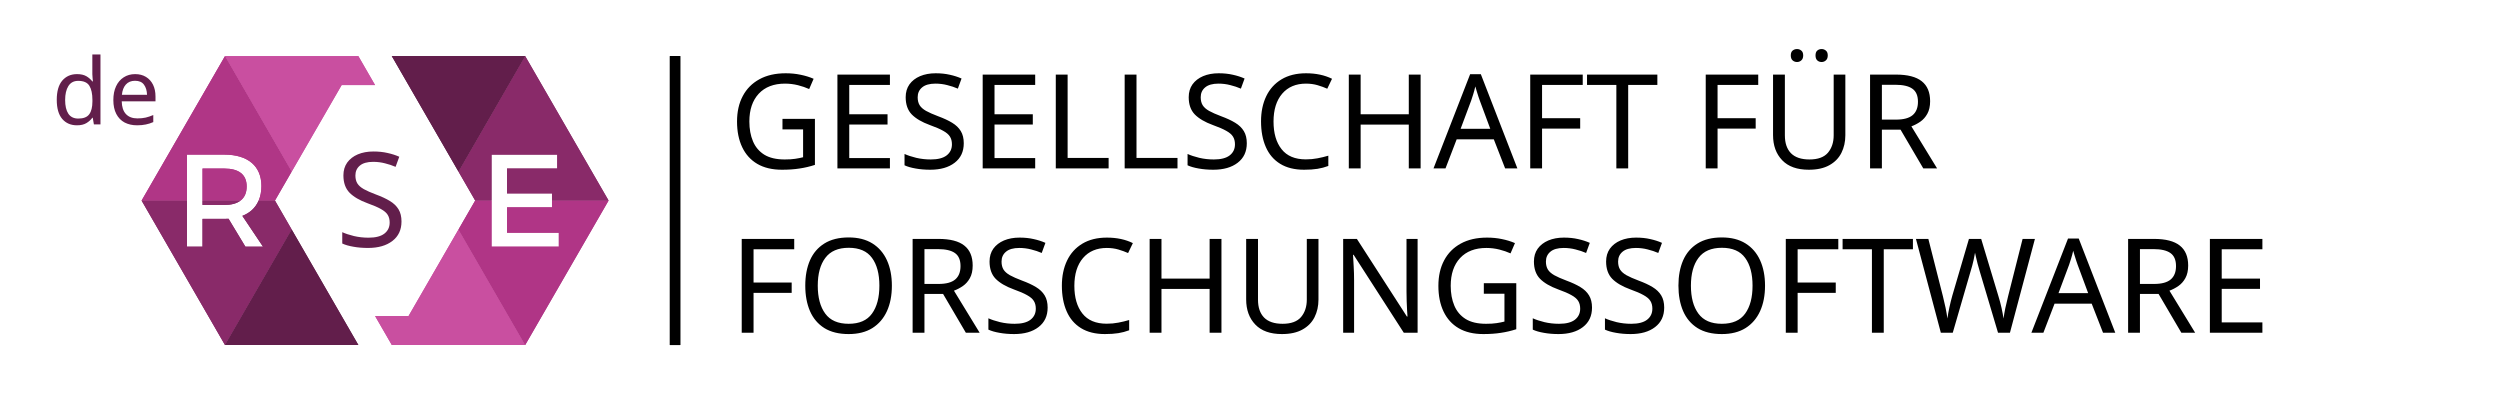
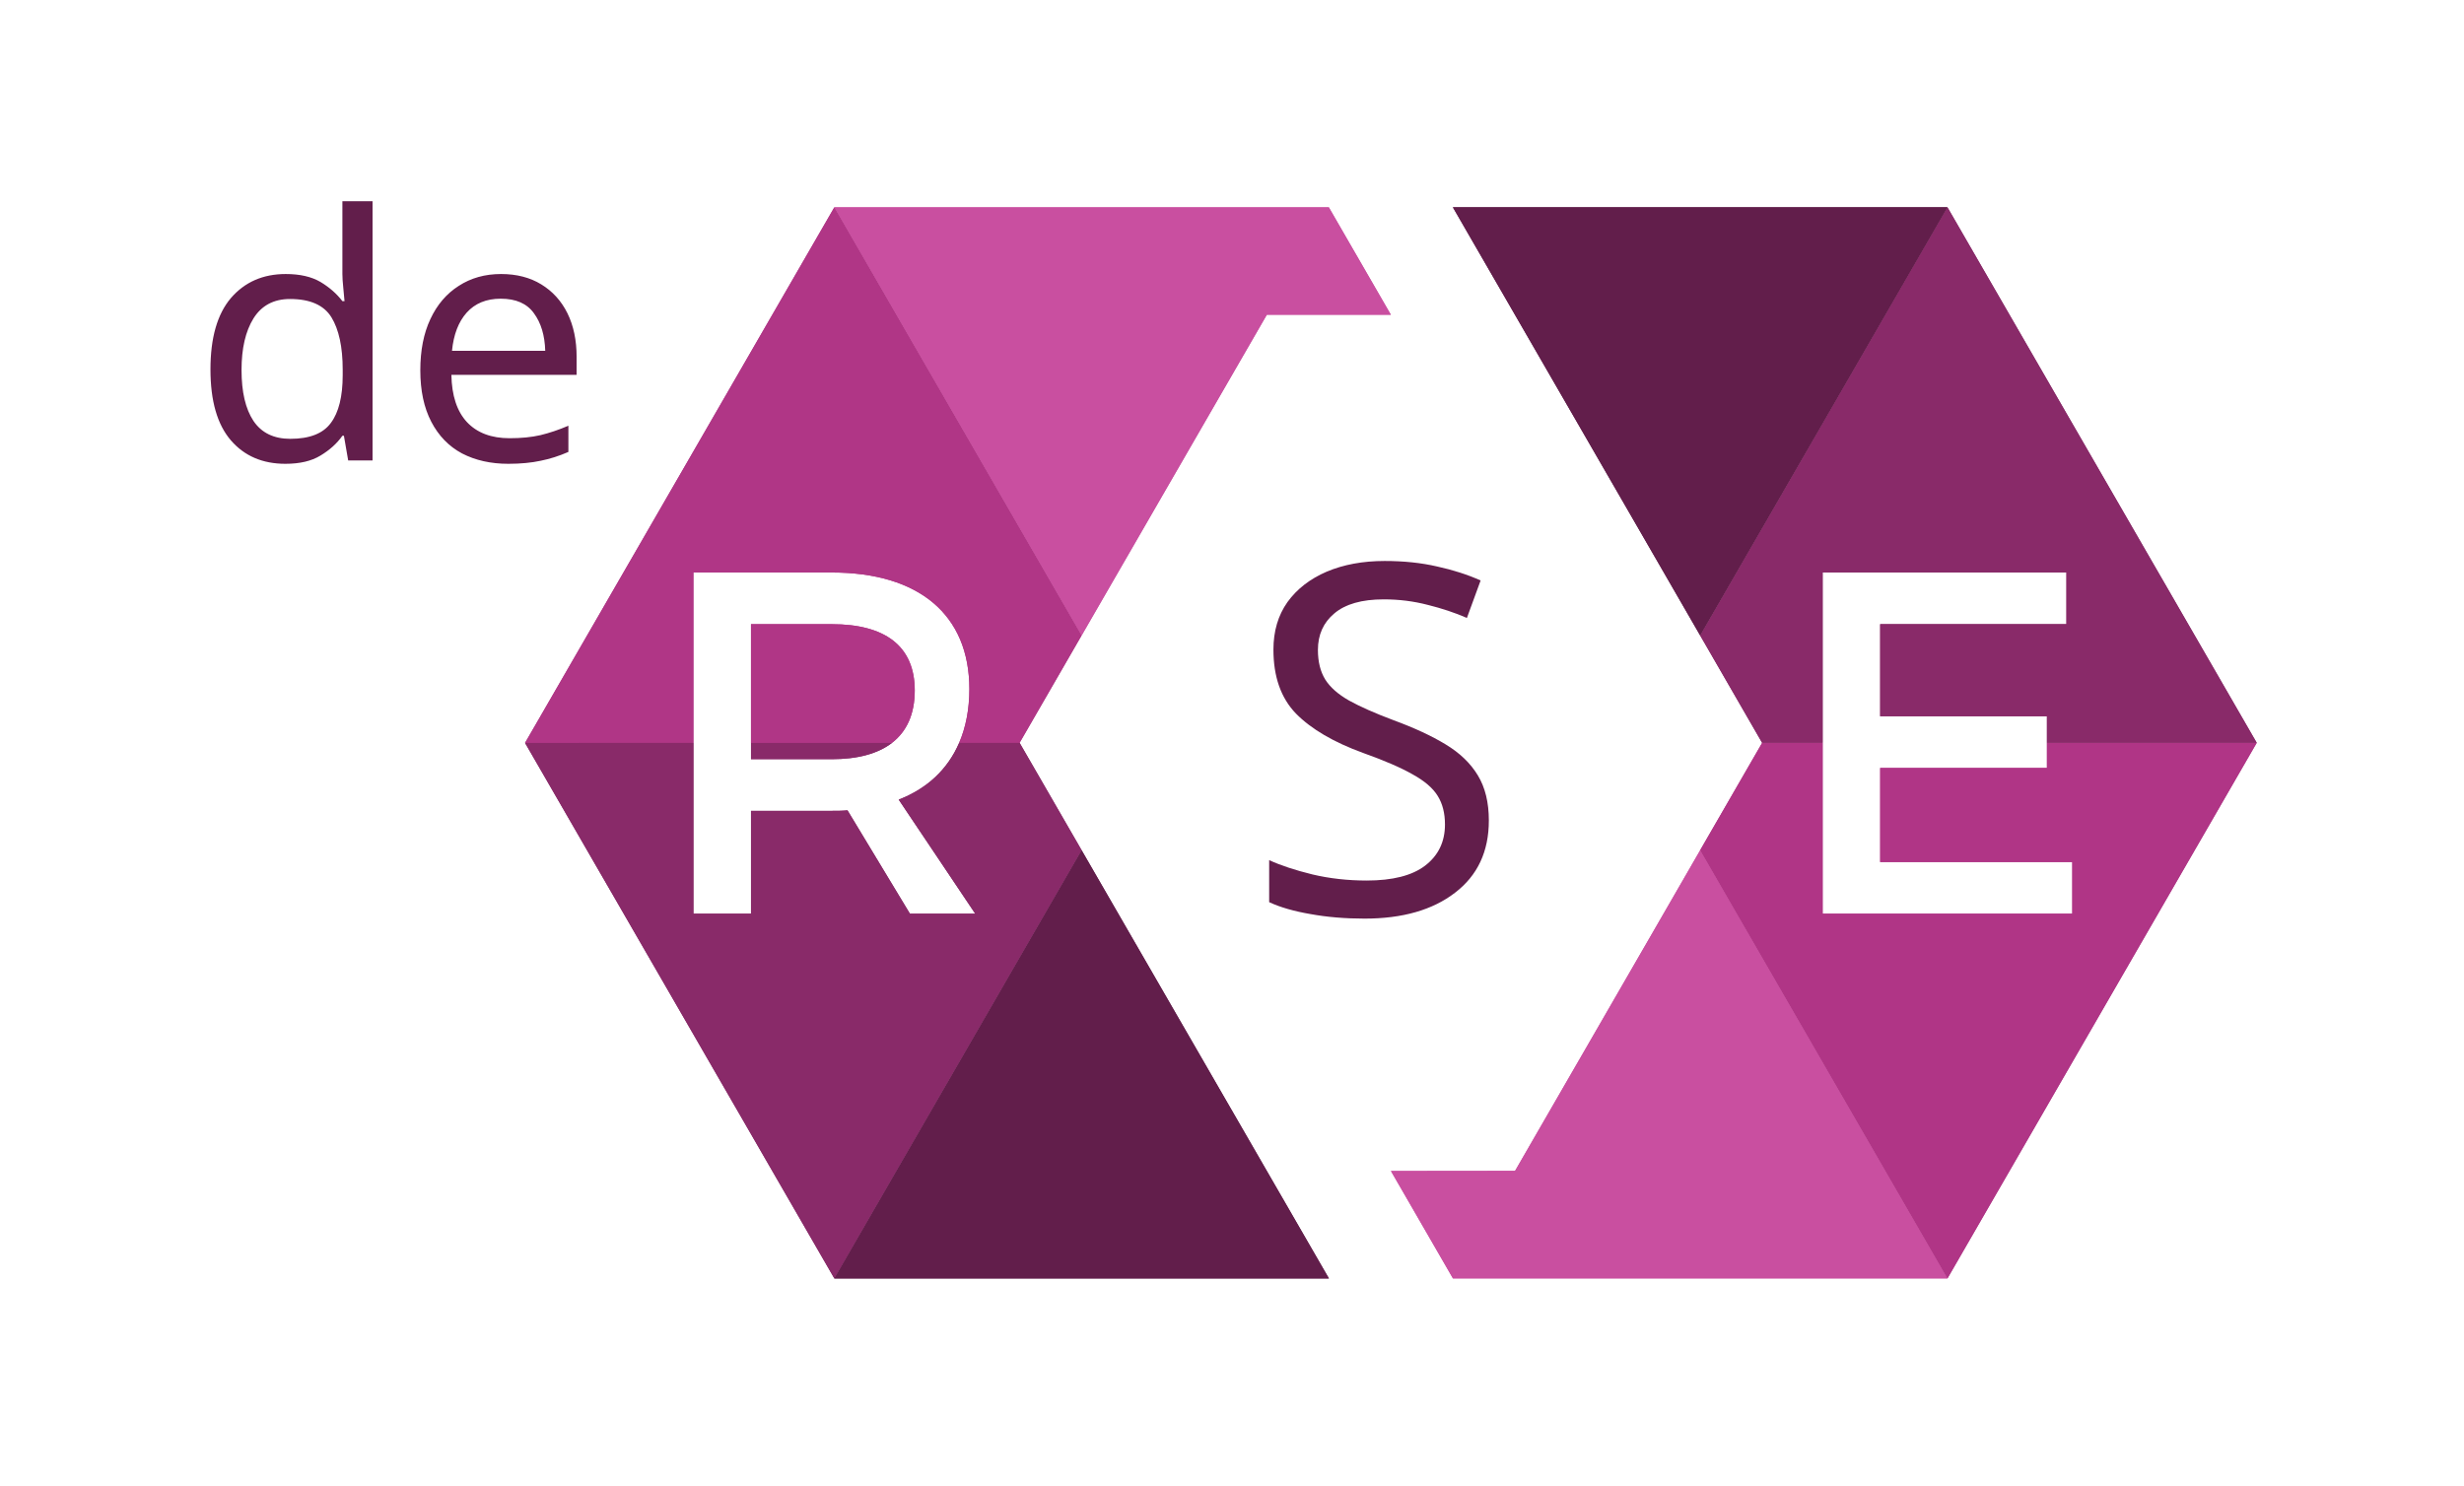
- <svg xmlns="http://www.w3.org/2000/svg" version="1.1" id="svg9275" viewBox="0 0 475.42 76.245" height="21.518mm" width="134.174mm">
+ <svg xmlns="http://www.w3.org/2000/svg" version="1.1" id="svg9275" viewBox="0 0 126.36 76.204" height="21.507mm" width="35.662mm">
  <defs id="defs9277" />
-   <text id="text9933" y="-58.843" x="9.2" style="font-style:normal;font-variant:normal;font-weight:normal;font-stretch:normal;font-size:12.562px;line-height:125%;font-family:Montserrat;-inkscape-font-specification:Montserrat;text-align:start;letter-spacing:0px;word-spacing:0px;writing-mode:lr-tb;text-anchor:start;display:inline;fill:#621e4b;fill-opacity:1;stroke:none;stroke-width:0.434px;stroke-linecap:butt;stroke-linejoin:miter;stroke-opacity:1" xml:space="preserve">
-     <tspan id="tspan9935" style="font-style:normal;font-variant:normal;font-weight:200;font-stretch:normal;font-size:17.5px;font-family:Montserrat;-inkscape-font-specification:'Montserrat Ultra-Light';fill:#621e4b;fill-opacity:1;stroke-width:0.434px" y="-58.843" x="9.2" />
-   </text>
-   <text id="text9933-0" y="23.653" x="9.36" style="font-style:normal;font-variant:normal;font-weight:normal;font-stretch:normal;font-size:12.562px;line-height:125%;font-family:Montserrat;-inkscape-font-specification:Montserrat;text-align:start;letter-spacing:0px;word-spacing:0px;writing-mode:lr-tb;text-anchor:start;display:inline;fill:#621e4b;fill-opacity:1;stroke:none;stroke-width:0.434px;stroke-linecap:butt;stroke-linejoin:miter;stroke-opacity:1" xml:space="preserve">
-     <tspan id="tspan9935-9" style="font-style:normal;font-variant:normal;font-weight:200;font-stretch:normal;font-size:17.5px;font-family:Montserrat;-inkscape-font-specification:'Montserrat Ultra-Light';fill:#621e4b;fill-opacity:1;stroke-width:0.434px" y="23.653" x="9.36" />
-   </text>
-   <g transform="translate(-0.4646374,-0.02686886)" id="g4943-2">
-     <path id="path116-3" d="m 127.848,10.691 1.982,0 0,54.952 -1.982,0 z" style="display:inline;opacity:1;fill:#000000;fill-opacity:1;fill-rule:nonzero;stroke:none;stroke-width:0.115;stroke-linecap:square;stroke-linejoin:round;stroke-miterlimit:4;stroke-dasharray:none;stroke-dashoffset:0;stroke-opacity:1;paint-order:stroke markers fill" />
-     <path style="display:inline;opacity:1;fill:#000000;fill-opacity:1;fill-rule:nonzero;stroke:none;stroke-width:0.115;stroke-linecap:square;stroke-linejoin:round;stroke-miterlimit:4;stroke-dasharray:none;stroke-dashoffset:0;stroke-opacity:1;paint-order:stroke markers fill" d="m 127.848,10.691 1.982,0 0,54.952 -1.982,0 z" id="path9891-1" />
-     <text id="text4724-8" y="32.057" x="139.095" style="font-style:normal;font-variant:normal;font-weight:normal;font-stretch:normal;font-size:25px;line-height:125%;font-family:Montserrat;-inkscape-font-specification:Montserrat;text-align:start;letter-spacing:0px;word-spacing:0px;writing-mode:lr-tb;text-anchor:start;fill:#000000;fill-opacity:1;stroke:none;stroke-width:0.937px;stroke-linecap:butt;stroke-linejoin:miter;stroke-opacity:1" xml:space="preserve">
-       <tspan dy="0" dx="0" style="font-style:normal;font-variant:normal;font-weight:300;font-stretch:normal;font-size:25px;line-height:125%;font-family:Montserrat;-inkscape-font-specification:'Montserrat, Light';text-align:start;letter-spacing:0px;word-spacing:0px;writing-mode:lr-tb;text-anchor:start;stroke-width:0.937px" y="32.057" x="139.095" id="tspan4722-7">GESELLSCHAFT FÜR </tspan>
-       <tspan id="tspan4726-4" style="font-style:normal;font-variant:normal;font-weight:300;font-stretch:normal;font-size:25px;line-height:125%;font-family:Montserrat;-inkscape-font-specification:'Montserrat, Light';text-align:start;letter-spacing:0px;word-spacing:0px;writing-mode:lr-tb;text-anchor:start;stroke-width:0.937px" y="63.307" x="139.095">FORSCHUNGSSOFTWARE</tspan>
-     </text>
-     <g id="g4913-1">
-       <path style="opacity:1;fill:#621e4b;fill-opacity:1;fill-rule:nonzero;stroke:none;stroke-width:5.315;stroke-linecap:butt;stroke-linejoin:round;stroke-miterlimit:4;stroke-dasharray:none;stroke-dashoffset:0;stroke-opacity:0.953;paint-order:stroke markers fill" d="m 55.933,43.676 -12.682,21.963 25.362,0 0,-0.002 z" id="path9895-6" />
-       <path id="path160-3" d="m 27.39,38.17 15.861,27.469 12.682,-21.964 -3.179,-5.506 -3.104,0 c -0.583,1.353 -1.637,2.344 -3.098,2.91 l 3.924,5.85 -3.349,0 -3.201,-5.301 c -0.25,0.025 -0.525,0.026 -0.8,0.026 l -4.149,0 0,5.275 -2.952,0 0,-8.76 z m 11.587,0 0,0.835 4.149,0 c 1.318,0 2.356,-0.279 3.08,-0.835 z" style="opacity:1;fill:#892a69;fill-opacity:1;fill-rule:nonzero;stroke:none;stroke-width:5.315;stroke-linecap:butt;stroke-linejoin:round;stroke-miterlimit:4;stroke-dasharray:none;stroke-dashoffset:0;stroke-opacity:0.953;paint-order:stroke markers fill" />
-       <path id="path162-8" d="m 43.251,10.699 -15.861,27.471 8.635,0 0,-8.74 7.101,0 c 4.475,0 7.05,2.175 7.05,5.975 0,1.04 -0.181,1.965 -0.526,2.765 l 3.104,0 -0.002,-0.004 3.179,-5.506 z m -4.274,21.381 0,6.09 7.229,0 c 0.759,-0.584 1.17,-1.474 1.17,-2.69 0,-2.3 -1.55,-3.4 -4.25,-3.4 z" style="opacity:1;fill:#b03686;fill-opacity:1;fill-rule:nonzero;stroke:none;stroke-width:5.315;stroke-linecap:butt;stroke-linejoin:round;stroke-miterlimit:4;stroke-dasharray:none;stroke-dashoffset:0;stroke-opacity:0.953;paint-order:stroke markers fill" />
-       <path style="opacity:1;fill:#621e4b;fill-opacity:1;fill-rule:nonzero;stroke:none;stroke-width:5.315;stroke-linecap:butt;stroke-linejoin:round;stroke-miterlimit:4;stroke-dasharray:none;stroke-dashoffset:0;stroke-opacity:0.953;paint-order:stroke markers fill" d="M 74.971,10.695 87.653,32.659 100.334,10.695 Z" id="path150-5" />
-       <path id="path154-5" d="m 100.334,10.695 -12.68,21.965 3.177,5.504 3.104,0 0,-8.734 12.501,0 0,2.65 -9.551,0 0,4.724 8.551,0 0,1.36 10.759,0 z" style="opacity:1;fill:#892a69;fill-opacity:1;fill-rule:nonzero;stroke:none;stroke-width:5.315;stroke-linecap:butt;stroke-linejoin:round;stroke-miterlimit:4;stroke-dasharray:none;stroke-dashoffset:0;stroke-opacity:0.953;paint-order:stroke markers fill" />
-       <path style="opacity:1;fill:#c94fa0;fill-opacity:1;fill-rule:nonzero;stroke:none;stroke-width:5.315;stroke-linecap:butt;stroke-linejoin:round;stroke-miterlimit:4;stroke-dasharray:none;stroke-dashoffset:0;stroke-opacity:0.953;paint-order:stroke markers fill" d="m 87.654,43.674 -9.494,16.447 -6.365,0.007 3.181,5.51 25.358,-0.002 z" id="path156-0" />
-       <path style="opacity:1;fill:#b03586;fill-opacity:1;fill-rule:nonzero;stroke:none;stroke-width:5.315;stroke-linecap:butt;stroke-linejoin:round;stroke-miterlimit:4;stroke-dasharray:none;stroke-dashoffset:0;stroke-opacity:0.953;paint-order:stroke markers fill" d="m 90.833,38.166 -3.179,5.506 12.682,21.965 15.859,-27.471 -10.759,0 0,1.289 -8.551,0 0,4.825 9.851,0 0,2.65 -12.801,0 0,-8.763 z" id="path126-1" />
-       <text id="text4700-2" y="46.93" x="64.268" style="font-style:normal;font-variant:normal;font-weight:200;font-stretch:normal;font-size:25px;line-height:125%;font-family:Montserrat;-inkscape-font-specification:'Montserrat Ultra-Light';text-align:start;letter-spacing:0px;word-spacing:0px;writing-mode:lr-tb;text-anchor:start;fill:#621e4b;fill-opacity:1;stroke:none;stroke-width:0.937px;stroke-linecap:butt;stroke-linejoin:miter;stroke-opacity:1" xml:space="preserve">
-         <tspan style="font-style:normal;font-variant:normal;font-weight:normal;font-stretch:normal;font-size:25px;line-height:125%;font-family:Montserrat;-inkscape-font-specification:'Montserrat, Normal';text-align:start;writing-mode:lr-tb;text-anchor:start;fill:#621e4b;fill-opacity:1;stroke-width:0.937px" y="46.93" x="64.268" id="tspan4698-6">S</tspan>
-       </text>
-       <path style="opacity:1;fill:#c94fa0;fill-opacity:1;fill-rule:nonzero;stroke:none;stroke-width:5.315;stroke-linecap:butt;stroke-linejoin:round;stroke-miterlimit:4;stroke-dasharray:none;stroke-dashoffset:0;stroke-opacity:0.953;paint-order:stroke markers fill" d="m 43.251,10.699 12.68,21.962 9.499,-16.452 6.361,0 -3.181,-5.51 z" id="path158-4" />
-       <path id="path132-8" d="m 43.251,10.699 12.68,21.962 9.499,-16.452 6.361,0 -3.181,-5.51 z" style="opacity:1;fill:#000000;fill-opacity:0;fill-rule:nonzero;stroke:none;stroke-width:5.315;stroke-linecap:butt;stroke-linejoin:round;stroke-miterlimit:4;stroke-dasharray:none;stroke-dashoffset:0;stroke-opacity:0.953;paint-order:stroke markers fill" />
-       <path style="opacity:1;fill:#000000;fill-opacity:0;fill-rule:nonzero;stroke:none;stroke-width:5.315;stroke-linecap:butt;stroke-linejoin:round;stroke-miterlimit:4;stroke-dasharray:none;stroke-dashoffset:0;stroke-opacity:0.953;paint-order:stroke markers fill" d="m 43.251,10.699 12.68,21.962 9.499,-16.452 6.361,0 -3.181,-5.51 z" id="path9921-5" />
-       <text xml:space="preserve" style="font-style:normal;font-variant:normal;font-weight:normal;font-stretch:normal;font-size:19.768px;line-height:125%;font-family:Montserrat;-inkscape-font-specification:Montserrat;text-align:start;letter-spacing:0px;word-spacing:0px;writing-mode:lr-tb;text-anchor:start;fill:#621e4b;fill-opacity:1;stroke:none;stroke-width:0.741px;stroke-linecap:butt;stroke-linejoin:miter;stroke-opacity:1" x="10.29" y="23.684" id="text4706-6">
-         <tspan id="tspan4704-2" x="10.29" y="23.684" style="font-style:normal;font-variant:normal;font-weight:normal;font-stretch:normal;font-size:17.5px;line-height:125%;font-family:Montserrat;-inkscape-font-specification:'Montserrat, Normal';text-align:start;writing-mode:lr-tb;text-anchor:start;fill:#621e4b;fill-opacity:1;stroke-width:0.741px">de</tspan>
-       </text>
-       <path id="path4875-5" d="m 43.251,10.699 12.68,21.962 9.499,-16.452 6.361,0 -3.181,-5.51 z" style="opacity:1;fill:#c94fa0;fill-opacity:1;fill-rule:nonzero;stroke:none;stroke-width:5.315;stroke-linecap:butt;stroke-linejoin:round;stroke-miterlimit:4;stroke-dasharray:none;stroke-dashoffset:0;stroke-opacity:0.953;paint-order:stroke markers fill" />
-       <path style="opacity:1;fill:#b03686;fill-opacity:1;fill-rule:nonzero;stroke:none;stroke-width:5.315;stroke-linecap:butt;stroke-linejoin:round;stroke-miterlimit:4;stroke-dasharray:none;stroke-dashoffset:0;stroke-opacity:0.953;paint-order:stroke markers fill" d="m 43.251,10.699 -15.861,27.471 8.635,0 0,-8.74 7.101,0 c 4.475,0 7.05,2.175 7.05,5.975 0,1.04 -0.181,1.965 -0.526,2.765 l 3.104,0 -0.002,-0.004 3.179,-5.506 z m -4.274,21.381 0,6.09 7.229,0 c 0.759,-0.584 1.17,-1.474 1.17,-2.69 0,-2.3 -1.55,-3.4 -4.25,-3.4 z" id="path4877-2" />
-       <path style="opacity:1;fill:#892a69;fill-opacity:1;fill-rule:nonzero;stroke:none;stroke-width:5.315;stroke-linecap:butt;stroke-linejoin:round;stroke-miterlimit:4;stroke-dasharray:none;stroke-dashoffset:0;stroke-opacity:0.953;paint-order:stroke markers fill" d="m 27.39,38.17 15.861,27.469 12.682,-21.964 -3.179,-5.506 -3.104,0 c -0.583,1.353 -1.637,2.344 -3.098,2.91 l 3.924,5.85 -3.349,0 -3.201,-5.301 c -0.25,0.025 -0.525,0.026 -0.8,0.026 l -4.149,0 0,5.275 -2.952,0 0,-8.76 z m 11.587,0 0,0.835 4.149,0 c 1.318,0 2.356,-0.279 3.08,-0.835 z" id="path4879-6" />
-       <path id="path4881-9" d="m 55.933,43.676 -12.682,21.963 25.362,0 0,-0.002 z" style="opacity:1;fill:#621e4b;fill-opacity:1;fill-rule:nonzero;stroke:none;stroke-width:5.315;stroke-linecap:butt;stroke-linejoin:round;stroke-miterlimit:4;stroke-dasharray:none;stroke-dashoffset:0;stroke-opacity:0.953;paint-order:stroke markers fill" />
-       <path id="path4883-1" d="m 87.654,43.674 -9.494,16.447 -6.365,0.007 3.181,5.51 25.358,-0.002 z" style="opacity:1;fill:#c94fa0;fill-opacity:1;fill-rule:nonzero;stroke:none;stroke-width:5.315;stroke-linecap:butt;stroke-linejoin:round;stroke-miterlimit:4;stroke-dasharray:none;stroke-dashoffset:0;stroke-opacity:0.953;paint-order:stroke markers fill" />
-       <path id="path4885-3" d="m 90.833,38.166 -3.179,5.506 12.682,21.965 15.859,-27.471 -10.759,0 0,1.289 -8.551,0 0,4.825 9.851,0 0,2.65 -12.801,0 0,-8.763 z" style="opacity:1;fill:#b03586;fill-opacity:1;fill-rule:nonzero;stroke:none;stroke-width:5.315;stroke-linecap:butt;stroke-linejoin:round;stroke-miterlimit:4;stroke-dasharray:none;stroke-dashoffset:0;stroke-opacity:0.953;paint-order:stroke markers fill" />
-       <path style="opacity:1;fill:#892a69;fill-opacity:1;fill-rule:nonzero;stroke:none;stroke-width:5.315;stroke-linecap:butt;stroke-linejoin:round;stroke-miterlimit:4;stroke-dasharray:none;stroke-dashoffset:0;stroke-opacity:0.953;paint-order:stroke markers fill" d="m 100.334,10.695 -12.68,21.965 3.177,5.504 3.104,0 0,-8.734 12.501,0 0,2.65 -9.551,0 0,4.724 8.551,0 0,1.36 10.759,0 z" id="path4887-3" />
-       <path id="path4889-1" d="M 74.971,10.695 87.653,32.659 100.334,10.695 Z" style="opacity:1;fill:#621e4b;fill-opacity:1;fill-rule:nonzero;stroke:none;stroke-width:5.315;stroke-linecap:butt;stroke-linejoin:round;stroke-miterlimit:4;stroke-dasharray:none;stroke-dashoffset:0;stroke-opacity:0.953;paint-order:stroke markers fill" />
+   <g id="g4438">
+     <g id="g4407">
+       <g id="g4377">
+         <g id="g4348">
+           <g id="g4320">
+             <text xml:space="preserve" style="font-style:normal;font-variant:normal;font-weight:normal;font-stretch:normal;font-size:12.562px;line-height:125%;font-family:Montserrat;-inkscape-font-specification:Montserrat;text-align:start;letter-spacing:0px;word-spacing:0px;writing-mode:lr-tb;text-anchor:start;display:inline;fill:#621e4b;fill-opacity:1;stroke:none;stroke-width:0.434px;stroke-linecap:butt;stroke-linejoin:miter;stroke-opacity:1" x="9.2" y="-58.881" id="text9933">
+               <tspan x="9.2" y="-58.881" style="font-style:normal;font-variant:normal;font-weight:200;font-stretch:normal;font-size:17.5px;font-family:Montserrat;-inkscape-font-specification:'Montserrat Ultra-Light';fill:#621e4b;fill-opacity:1;stroke-width:0.434px" id="tspan9935" />
+             </text>
+             <text xml:space="preserve" style="font-style:normal;font-variant:normal;font-weight:normal;font-stretch:normal;font-size:12.562px;line-height:125%;font-family:Montserrat;-inkscape-font-specification:Montserrat;text-align:start;letter-spacing:0px;word-spacing:0px;writing-mode:lr-tb;text-anchor:start;display:inline;fill:#621e4b;fill-opacity:1;stroke:none;stroke-width:0.434px;stroke-linecap:butt;stroke-linejoin:miter;stroke-opacity:1" x="9.36" y="23.615" id="text9933-0">
+               <tspan x="9.36" y="23.615" style="font-style:normal;font-variant:normal;font-weight:200;font-stretch:normal;font-size:17.5px;font-family:Montserrat;-inkscape-font-specification:'Montserrat Ultra-Light';fill:#621e4b;fill-opacity:1;stroke-width:0.434px" id="tspan9935-9" />
+             </text>
+             <path id="path9895-6" d="m 55.469,43.611 -12.682,21.963 25.362,0 0,-0.002 z" style="opacity:1;fill:#621e4b;fill-opacity:1;fill-rule:nonzero;stroke:none;stroke-width:5.315;stroke-linecap:butt;stroke-linejoin:round;stroke-miterlimit:4;stroke-dasharray:none;stroke-dashoffset:0;stroke-opacity:0.953;paint-order:stroke markers fill" />
+             <path style="opacity:1;fill:#892a69;fill-opacity:1;fill-rule:nonzero;stroke:none;stroke-width:5.315;stroke-linecap:butt;stroke-linejoin:round;stroke-miterlimit:4;stroke-dasharray:none;stroke-dashoffset:0;stroke-opacity:0.953;paint-order:stroke markers fill" d="m 26.926,38.105 15.861,27.469 12.682,-21.964 -3.179,-5.506 -3.104,0 c -0.583,1.353 -1.637,2.344 -3.098,2.91 l 3.924,5.85 -3.349,0 -3.201,-5.301 c -0.25,0.025 -0.525,0.026 -0.8,0.026 l -4.149,0 0,5.275 -2.952,0 0,-8.76 z m 11.587,0 0,0.835 4.149,0 c 1.318,0 2.356,-0.279 3.08,-0.835 z" id="path160-3" />
+             <path style="opacity:1;fill:#b03686;fill-opacity:1;fill-rule:nonzero;stroke:none;stroke-width:5.315;stroke-linecap:butt;stroke-linejoin:round;stroke-miterlimit:4;stroke-dasharray:none;stroke-dashoffset:0;stroke-opacity:0.953;paint-order:stroke markers fill" d="m 42.786,10.634 -15.861,27.471 8.635,0 0,-8.74 7.101,0 c 4.475,0 7.05,2.175 7.05,5.975 0,1.04 -0.181,1.965 -0.526,2.765 l 3.104,0 -0.002,-0.004 3.179,-5.506 z m -4.274,21.381 0,6.09 7.229,0 c 0.759,-0.584 1.17,-1.474 1.17,-2.69 0,-2.3 -1.55,-3.4 -4.25,-3.4 z" id="path162-8" />
+             <path id="path150-5" d="M 74.506,10.63 87.188,32.593 99.87,10.63 Z" style="opacity:1;fill:#621e4b;fill-opacity:1;fill-rule:nonzero;stroke:none;stroke-width:5.315;stroke-linecap:butt;stroke-linejoin:round;stroke-miterlimit:4;stroke-dasharray:none;stroke-dashoffset:0;stroke-opacity:0.953;paint-order:stroke markers fill" />
+             <path style="opacity:1;fill:#892a69;fill-opacity:1;fill-rule:nonzero;stroke:none;stroke-width:5.315;stroke-linecap:butt;stroke-linejoin:round;stroke-miterlimit:4;stroke-dasharray:none;stroke-dashoffset:0;stroke-opacity:0.953;paint-order:stroke markers fill" d="m 99.869,10.63 -12.68,21.965 3.177,5.504 3.104,0 0,-8.734 12.501,0 0,2.65 -9.551,0 0,4.724 8.551,0 0,1.36 10.759,0 z" id="path154-5" />
+             <path id="path156-0" d="m 87.19,43.609 -9.494,16.447 -6.365,0.007 3.181,5.51 25.358,-0.002 z" style="opacity:1;fill:#c94fa0;fill-opacity:1;fill-rule:nonzero;stroke:none;stroke-width:5.315;stroke-linecap:butt;stroke-linejoin:round;stroke-miterlimit:4;stroke-dasharray:none;stroke-dashoffset:0;stroke-opacity:0.953;paint-order:stroke markers fill" />
+             <path id="path126-1" d="m 90.368,38.101 -3.179,5.506 12.682,21.965 15.859,-27.471 -10.759,0 0,1.289 -8.551,0 0,4.825 9.851,0 0,2.65 -12.801,0 0,-8.763 z" style="opacity:1;fill:#b03586;fill-opacity:1;fill-rule:nonzero;stroke:none;stroke-width:5.315;stroke-linecap:butt;stroke-linejoin:round;stroke-miterlimit:4;stroke-dasharray:none;stroke-dashoffset:0;stroke-opacity:0.953;paint-order:stroke markers fill" />
+             <text xml:space="preserve" style="font-style:normal;font-variant:normal;font-weight:200;font-stretch:normal;font-size:25px;line-height:125%;font-family:Montserrat;-inkscape-font-specification:'Montserrat Ultra-Light';text-align:start;letter-spacing:0px;word-spacing:0px;writing-mode:lr-tb;text-anchor:start;fill:#621e4b;fill-opacity:1;stroke:none;stroke-width:0.937px;stroke-linecap:butt;stroke-linejoin:miter;stroke-opacity:1" x="63.803" y="46.865" id="text4700-2">
+               <tspan id="tspan4698-6" x="63.803" y="46.865" style="font-style:normal;font-variant:normal;font-weight:normal;font-stretch:normal;font-size:25px;line-height:125%;font-family:Montserrat;-inkscape-font-specification:'Montserrat, Normal';text-align:start;writing-mode:lr-tb;text-anchor:start;fill:#621e4b;fill-opacity:1;stroke-width:0.937px">S</tspan>
+             </text>
+             <path id="path158-4" d="m 42.787,10.634 12.68,21.962 9.499,-16.452 6.361,0 -3.181,-5.51 z" style="opacity:1;fill:#c94fa0;fill-opacity:1;fill-rule:nonzero;stroke:none;stroke-width:5.315;stroke-linecap:butt;stroke-linejoin:round;stroke-miterlimit:4;stroke-dasharray:none;stroke-dashoffset:0;stroke-opacity:0.953;paint-order:stroke markers fill" />
+             <path style="opacity:1;fill:#000000;fill-opacity:0;fill-rule:nonzero;stroke:none;stroke-width:5.315;stroke-linecap:butt;stroke-linejoin:round;stroke-miterlimit:4;stroke-dasharray:none;stroke-dashoffset:0;stroke-opacity:0.953;paint-order:stroke markers fill" d="m 42.787,10.634 12.68,21.962 9.499,-16.452 6.361,0 -3.181,-5.51 z" id="path132-8" />
+             <path id="path9921-5" d="m 42.787,10.634 12.68,21.962 9.499,-16.452 6.361,0 -3.181,-5.51 z" style="opacity:1;fill:#000000;fill-opacity:0;fill-rule:nonzero;stroke:none;stroke-width:5.315;stroke-linecap:butt;stroke-linejoin:round;stroke-miterlimit:4;stroke-dasharray:none;stroke-dashoffset:0;stroke-opacity:0.953;paint-order:stroke markers fill" />
+             <text id="text4706-6" y="23.619" x="9.825" style="font-style:normal;font-variant:normal;font-weight:normal;font-stretch:normal;font-size:19.768px;line-height:125%;font-family:Montserrat;-inkscape-font-specification:Montserrat;text-align:start;letter-spacing:0px;word-spacing:0px;writing-mode:lr-tb;text-anchor:start;fill:#621e4b;fill-opacity:1;stroke:none;stroke-width:0.741px;stroke-linecap:butt;stroke-linejoin:miter;stroke-opacity:1" xml:space="preserve">
+               <tspan style="font-style:normal;font-variant:normal;font-weight:normal;font-stretch:normal;font-size:17.5px;line-height:125%;font-family:Montserrat;-inkscape-font-specification:'Montserrat, Normal';text-align:start;writing-mode:lr-tb;text-anchor:start;fill:#621e4b;fill-opacity:1;stroke-width:0.741px" y="23.619" x="9.825" id="tspan4704-2">de</tspan>
+             </text>
+             <path style="opacity:1;fill:#c94fa0;fill-opacity:1;fill-rule:nonzero;stroke:none;stroke-width:5.315;stroke-linecap:butt;stroke-linejoin:round;stroke-miterlimit:4;stroke-dasharray:none;stroke-dashoffset:0;stroke-opacity:0.953;paint-order:stroke markers fill" d="m 42.787,10.634 12.68,21.962 9.499,-16.452 6.361,0 -3.181,-5.51 z" id="path4875-5" />
+             <path id="path4877-2" d="m 42.786,10.634 -15.861,27.471 8.635,0 0,-8.74 7.101,0 c 4.475,0 7.05,2.175 7.05,5.975 0,1.04 -0.181,1.965 -0.526,2.765 l 3.104,0 -0.002,-0.004 3.179,-5.506 z m -4.274,21.381 0,6.09 7.229,0 c 0.759,-0.584 1.17,-1.474 1.17,-2.69 0,-2.3 -1.55,-3.4 -4.25,-3.4 z" style="opacity:1;fill:#b03686;fill-opacity:1;fill-rule:nonzero;stroke:none;stroke-width:5.315;stroke-linecap:butt;stroke-linejoin:round;stroke-miterlimit:4;stroke-dasharray:none;stroke-dashoffset:0;stroke-opacity:0.953;paint-order:stroke markers fill" />
+             <path id="path4879-6" d="m 26.926,38.105 15.861,27.469 12.682,-21.964 -3.179,-5.506 -3.104,0 c -0.583,1.353 -1.637,2.344 -3.098,2.91 l 3.924,5.85 -3.349,0 -3.201,-5.301 c -0.25,0.025 -0.525,0.026 -0.8,0.026 l -4.149,0 0,5.275 -2.952,0 0,-8.76 z m 11.587,0 0,0.835 4.149,0 c 1.318,0 2.356,-0.279 3.08,-0.835 z" style="opacity:1;fill:#892a69;fill-opacity:1;fill-rule:nonzero;stroke:none;stroke-width:5.315;stroke-linecap:butt;stroke-linejoin:round;stroke-miterlimit:4;stroke-dasharray:none;stroke-dashoffset:0;stroke-opacity:0.953;paint-order:stroke markers fill" />
+             <path style="opacity:1;fill:#621e4b;fill-opacity:1;fill-rule:nonzero;stroke:none;stroke-width:5.315;stroke-linecap:butt;stroke-linejoin:round;stroke-miterlimit:4;stroke-dasharray:none;stroke-dashoffset:0;stroke-opacity:0.953;paint-order:stroke markers fill" d="m 55.469,43.611 -12.682,21.963 25.362,0 0,-0.002 z" id="path4881-9" />
+             <path style="opacity:1;fill:#c94fa0;fill-opacity:1;fill-rule:nonzero;stroke:none;stroke-width:5.315;stroke-linecap:butt;stroke-linejoin:round;stroke-miterlimit:4;stroke-dasharray:none;stroke-dashoffset:0;stroke-opacity:0.953;paint-order:stroke markers fill" d="m 87.19,43.609 -9.494,16.447 -6.365,0.007 3.181,5.51 25.358,-0.002 z" id="path4883-1" />
+             <path style="opacity:1;fill:#b03586;fill-opacity:1;fill-rule:nonzero;stroke:none;stroke-width:5.315;stroke-linecap:butt;stroke-linejoin:round;stroke-miterlimit:4;stroke-dasharray:none;stroke-dashoffset:0;stroke-opacity:0.953;paint-order:stroke markers fill" d="m 90.368,38.101 -3.179,5.506 12.682,21.965 15.859,-27.471 -10.759,0 0,1.289 -8.551,0 0,4.825 9.851,0 0,2.65 -12.801,0 0,-8.763 z" id="path4885-3" />
+             <path id="path4887-3" d="m 99.869,10.63 -12.68,21.965 3.177,5.504 3.104,0 0,-8.734 12.501,0 0,2.65 -9.551,0 0,4.724 8.551,0 0,1.36 10.759,0 z" style="opacity:1;fill:#892a69;fill-opacity:1;fill-rule:nonzero;stroke:none;stroke-width:5.315;stroke-linecap:butt;stroke-linejoin:round;stroke-miterlimit:4;stroke-dasharray:none;stroke-dashoffset:0;stroke-opacity:0.953;paint-order:stroke markers fill" />
+             <path style="opacity:1;fill:#621e4b;fill-opacity:1;fill-rule:nonzero;stroke:none;stroke-width:5.315;stroke-linecap:butt;stroke-linejoin:round;stroke-miterlimit:4;stroke-dasharray:none;stroke-dashoffset:0;stroke-opacity:0.953;paint-order:stroke markers fill" d="M 74.506,10.63 87.188,32.593 99.87,10.63 Z" id="path4889-1" />
+           </g>
+         </g>
+       </g>
    </g>
  </g>
</svg>
